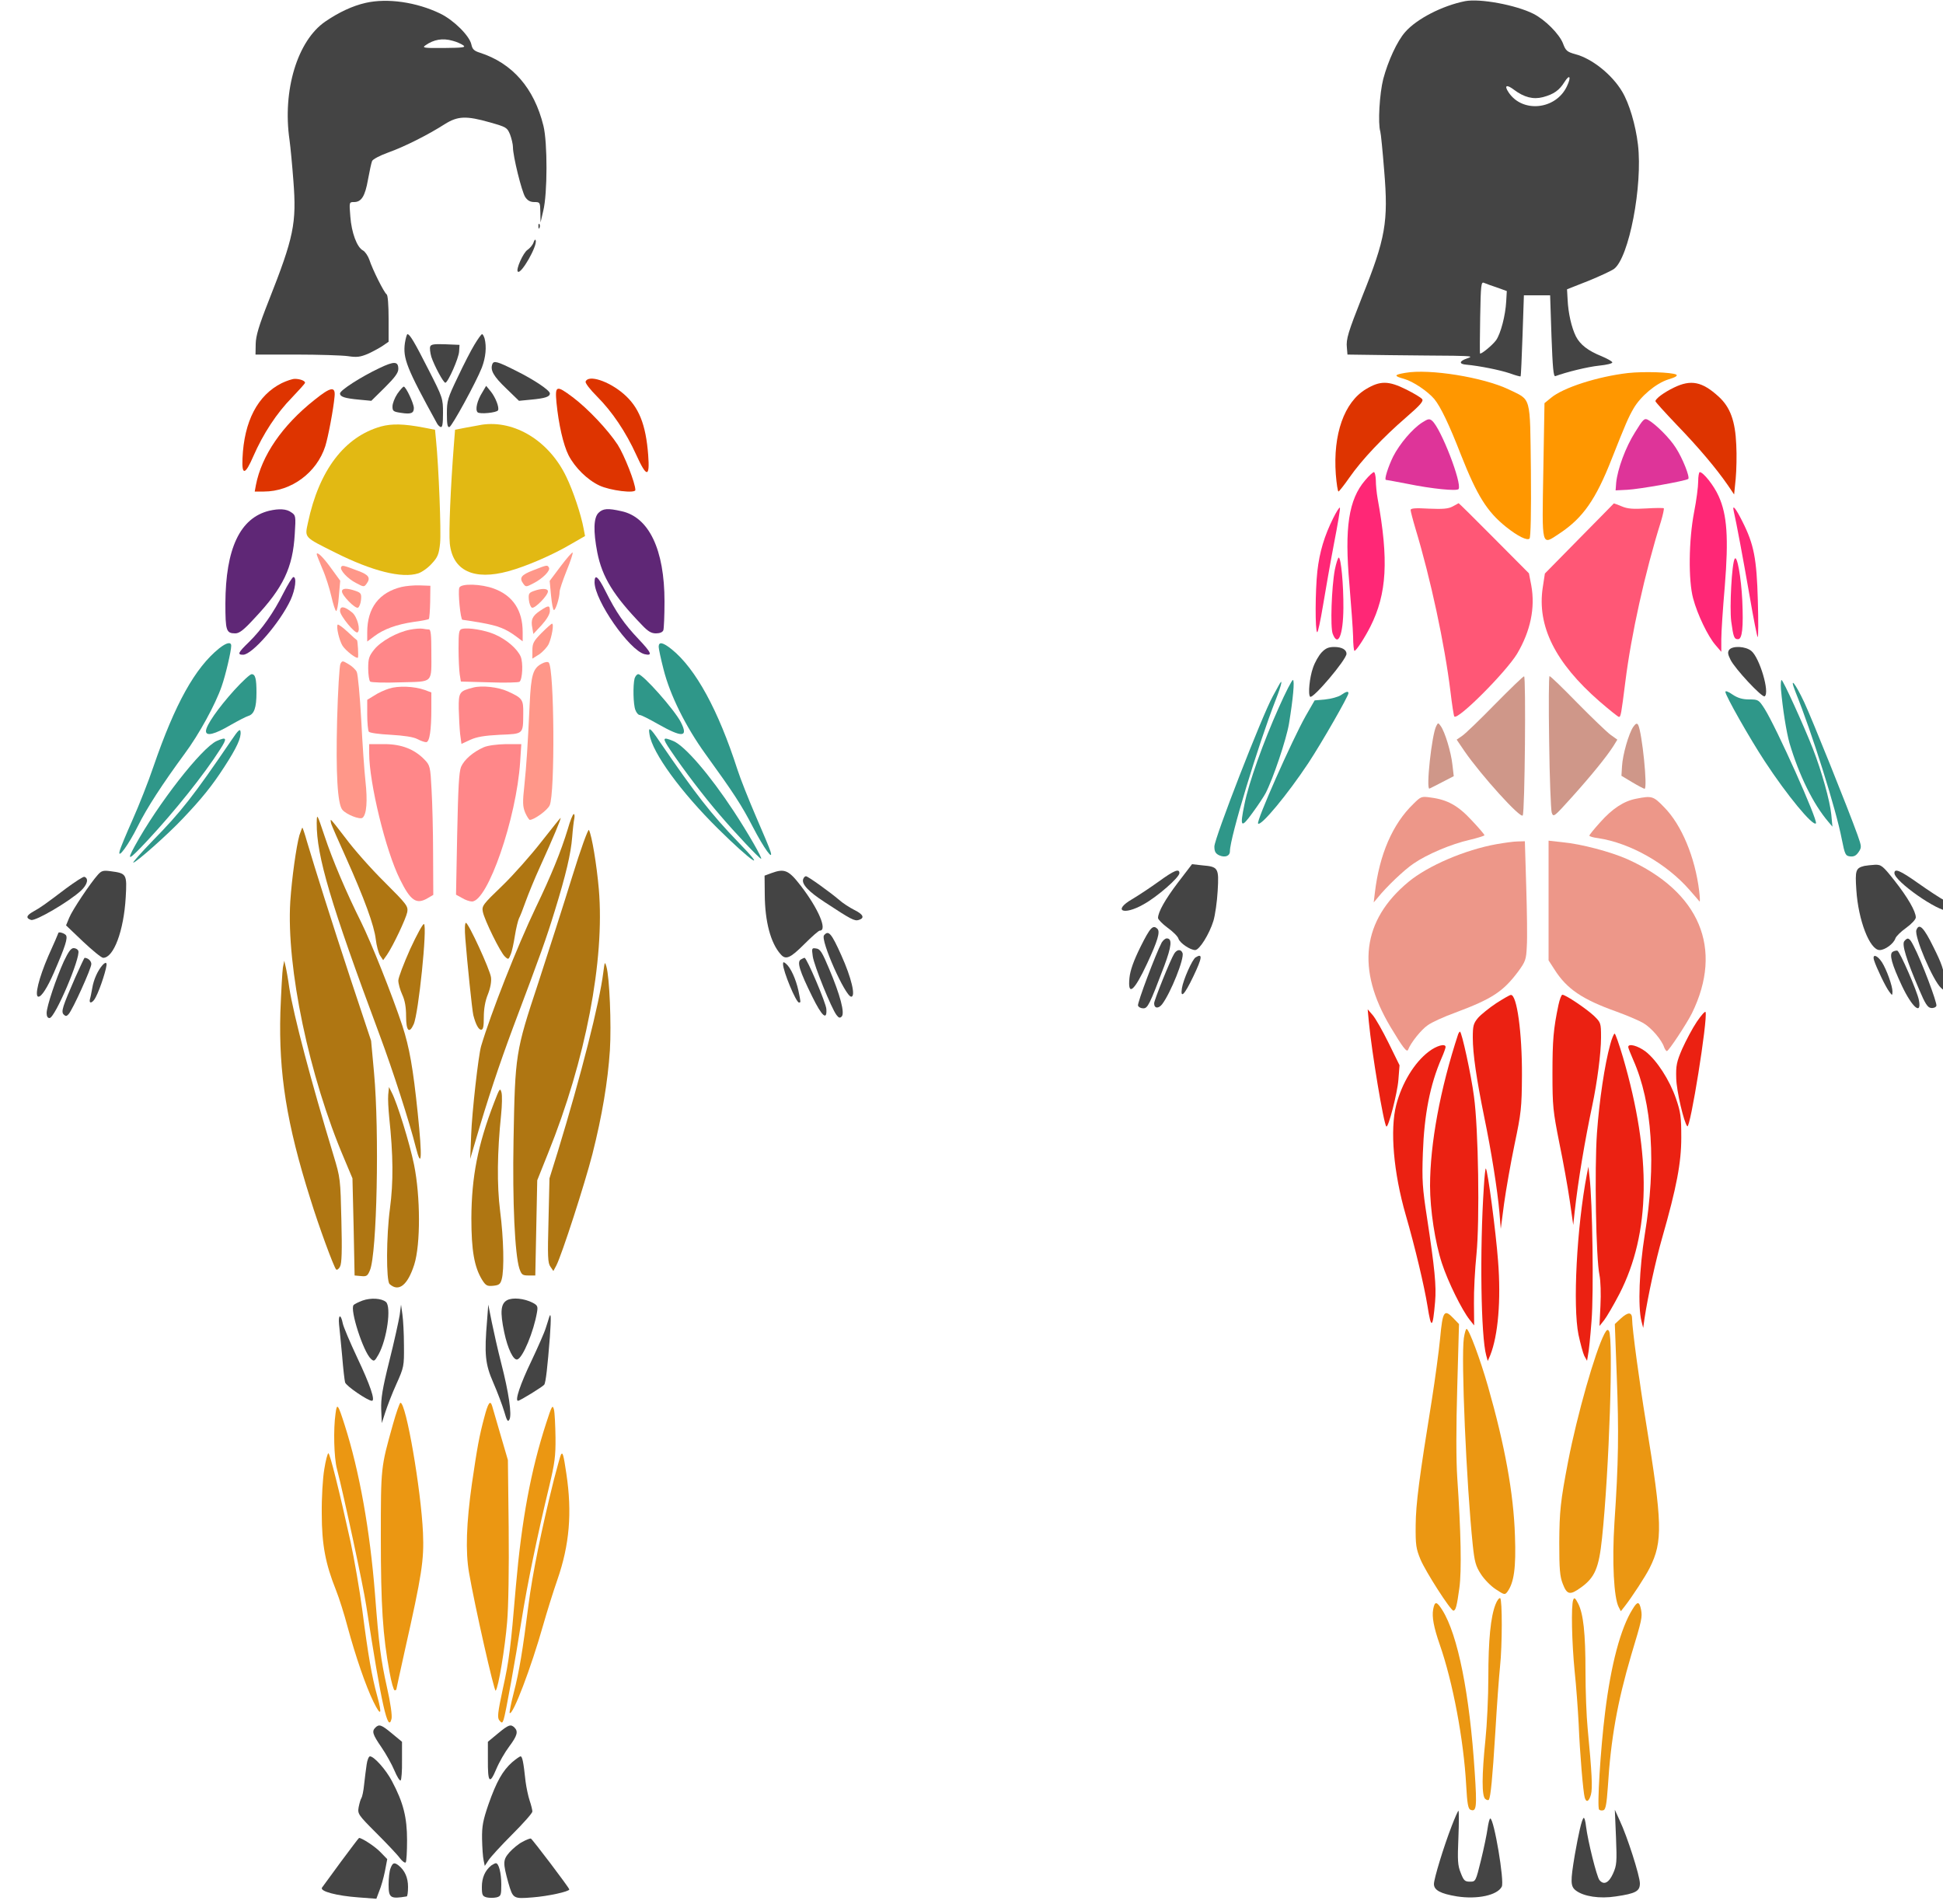
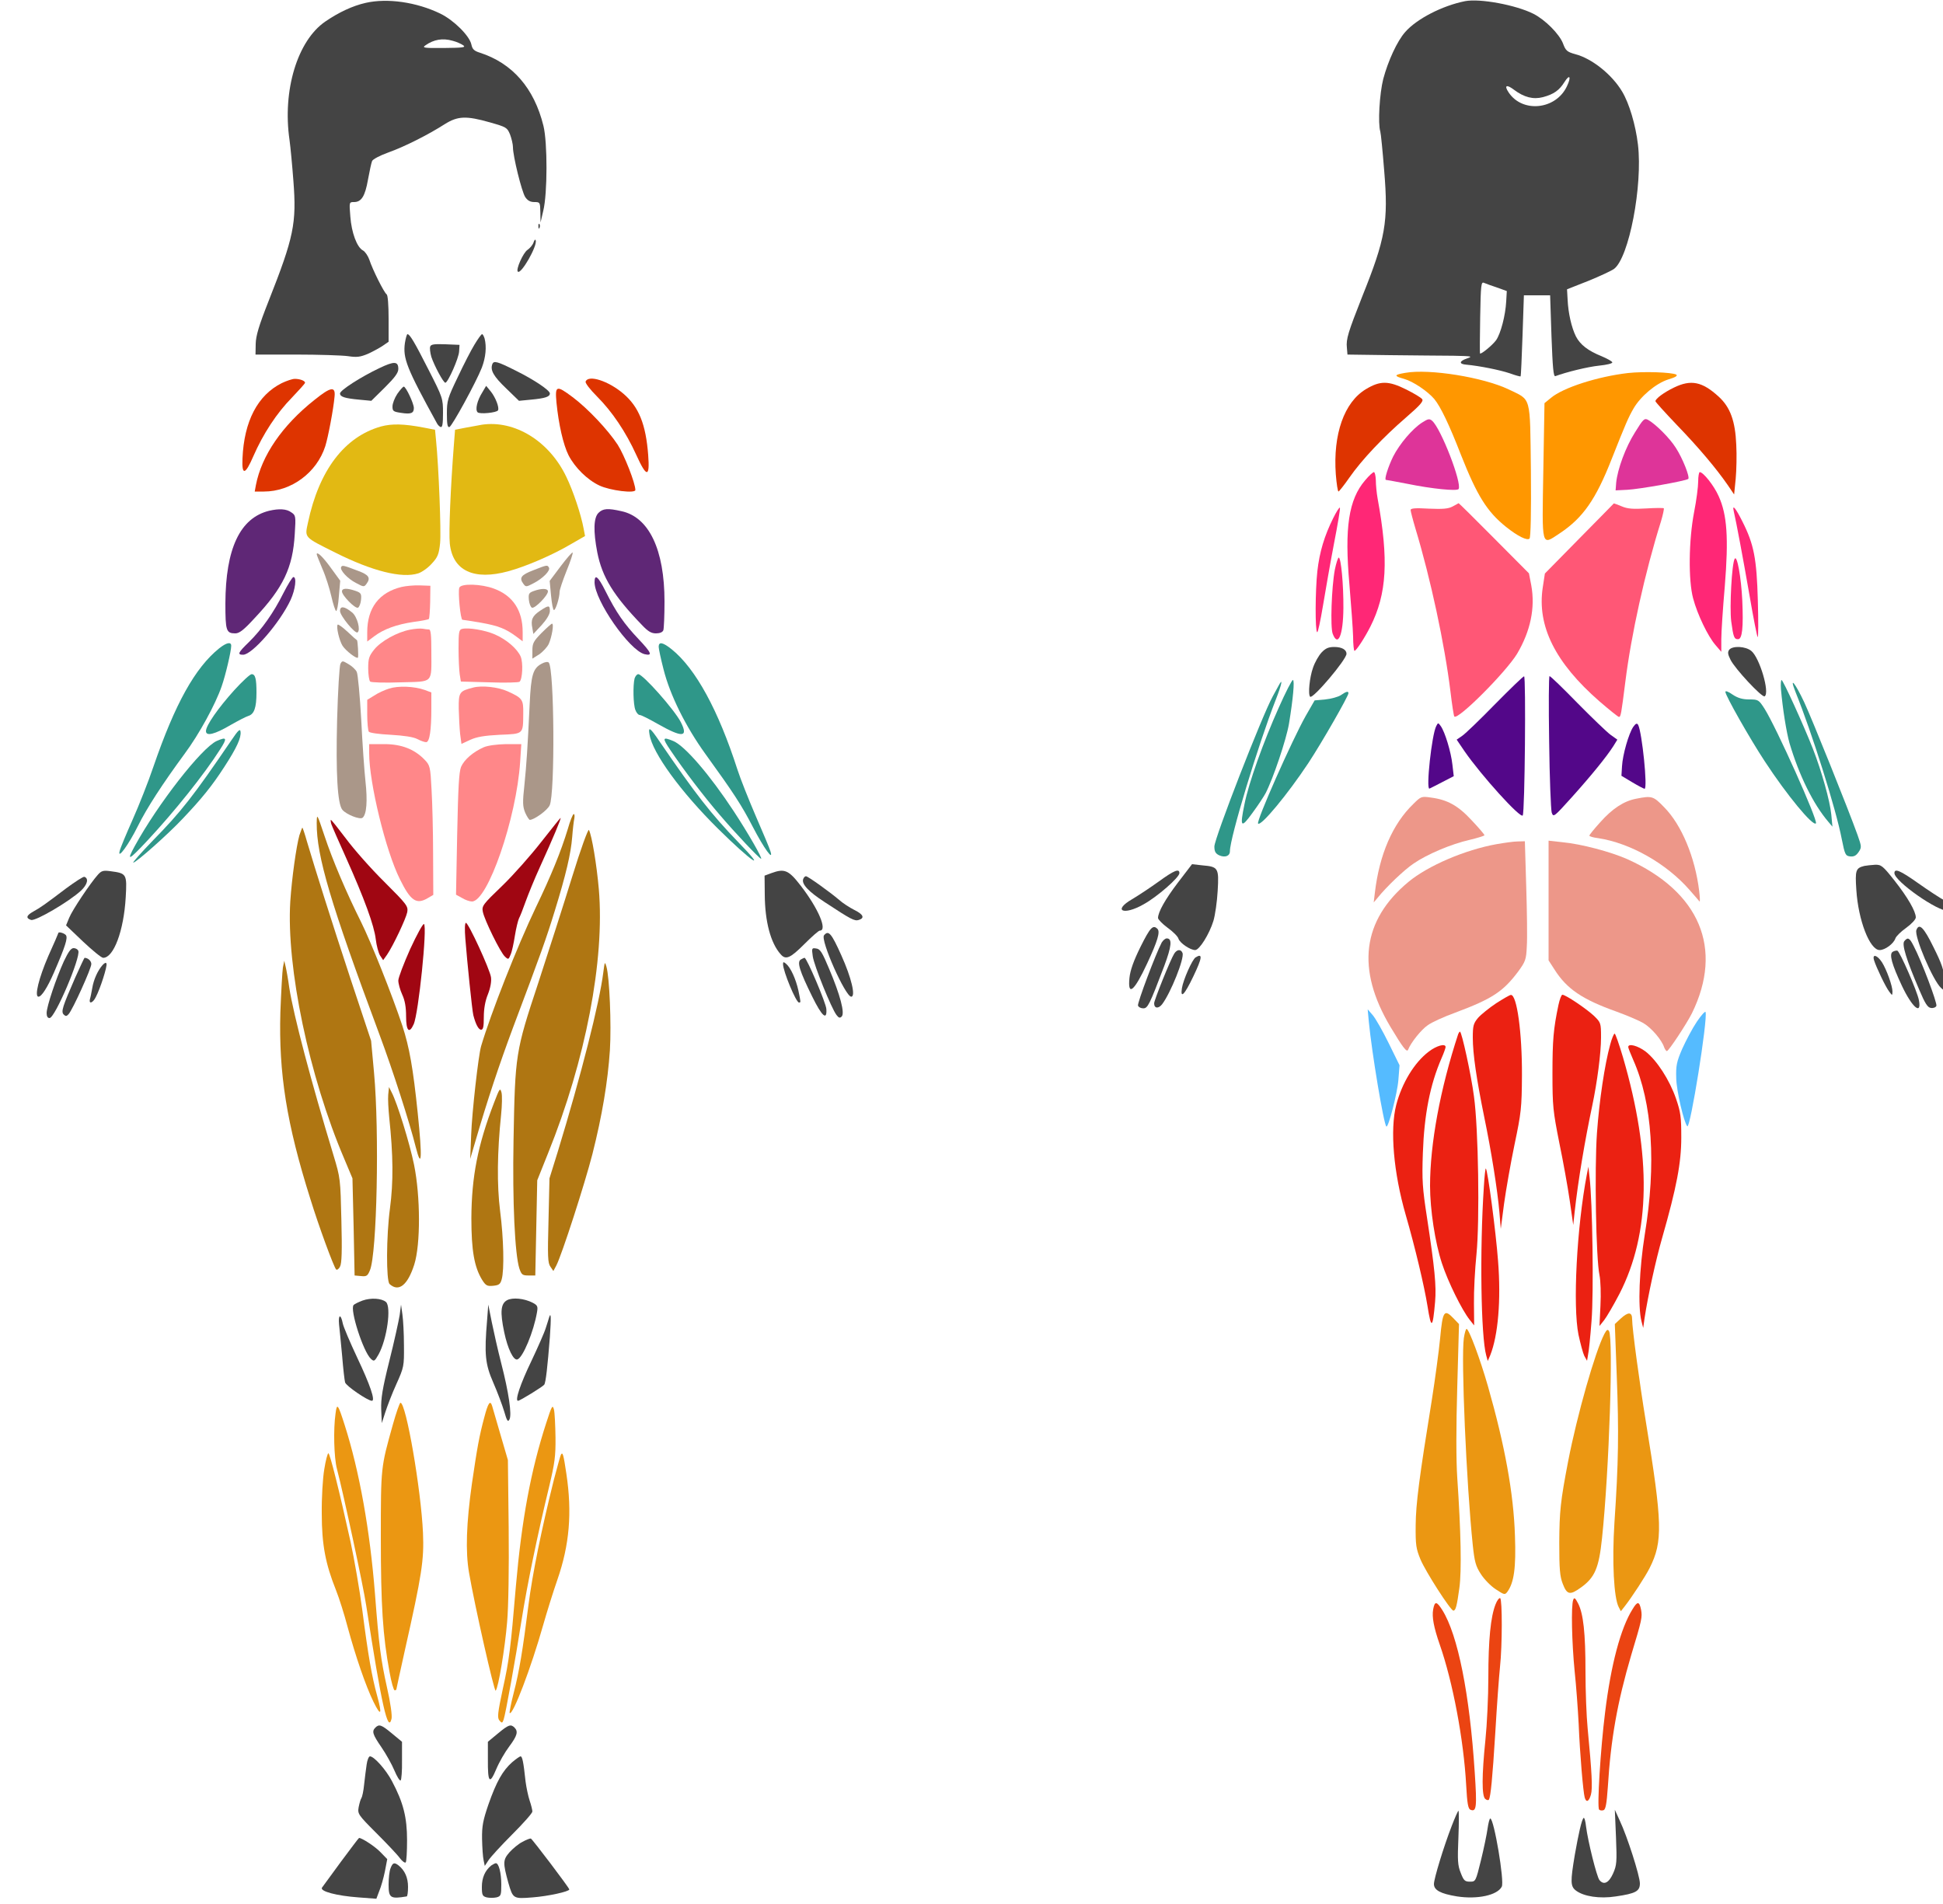
<svg xmlns="http://www.w3.org/2000/svg" version="1.0" width="100%" height="100%" viewBox="0 0 1000 980" preserveAspectRatio="xMidYMid meet">
  <g transform="translate(10,980) scale(0.1,-0.1)" fill="#000000" stroke="none">
    <g class="altro" fill="#444444">
      <path d="M1781 9785 c-66 -15 -137 -48 -207 -96 -143 -98 -221 -354 -184 -609     5 -36 14 -131 20 -211 17 -219 2 -290 -127 -617 -51 -129 -66 -180 -67 -222     l-1 -55 210 0 c116 0 235 -4 265 -8 46 -7 63 -5 104 12 26 12 61 31 77 42 l29     20 0 119 c0 70 -4 121 -10 125 -13 8 -73 128 -89 178 -7 20 -22 42 -33 48 -31     16 -59 92 -65 175 -6 74 -6 74 19 74 38 0 57 30 72 116 8 43 17 86 21 95 3 9     41 29 83 44 84 30 205 91 291 146 67 42 110 44 233 9 84 -24 88 -26 103 -62 8     -21 15 -51 15 -66 0 -46 45 -228 63 -256 12 -18 26 -26 47 -26 29 0 30 -1 31     -52 l1 -53 14 60 c22 89 22 352 1 437 -48 195 -160 323 -328 377 -29 9 -38 18     -43 42 -9 44 -90 125 -160 159 -122 59 -272 81 -385 55z m449 -195 c20 -5 44     -16 54 -23 15 -11 0 -13 -99 -14 -105 -1 -114 1 -95 14 43 30 88 38 140 23z" />
      <path d="M7440 9794 c-116 -23 -249 -91 -308 -159 -41 -46 -88 -148 -113 -242     -19 -75 -28 -229 -15 -270 3 -10 12 -101 20 -202 22 -263 7 -348 -113 -647     -72 -183 -84 -219 -79 -264 l3 -35 220 -3 c121 -1 267 -3 325 -3 95 -2 102 -3     70 -14 -41 -14 -42 -29 -3 -32 66 -6 171 -27 222 -44 30 -11 56 -18 57 -16 2     2 6 96 10 210 l7 207 68 0 67 0 7 -211 c6 -161 10 -209 20 -205 57 21 166 48     225 54 39 4 69 11 68 17 -2 6 -26 19 -54 31 -72 29 -111 60 -133 102 -23 46     -40 121 -43 190 l-3 53 109 43 c59 24 119 52 133 62 77 58 148 429 123 640     -12 101 -45 212 -81 272 -52 88 -156 171 -241 193 -43 12 -50 18 -64 56 -19     48 -91 121 -152 152 -89 45 -275 80 -352 65z m524 -439 c-57 -120 -229 -138     -300 -30 -24 36 -10 42 28 13 52 -39 99 -51 149 -38 56 15 84 35 111 78 27 43     36 27 12 -23z m-359 -1035 l50 -18 -3 -53 c-4 -73 -28 -165 -52 -200 -20 -27     -79 -75 -83 -68 -1 2 -1 86 1 187 3 168 5 183 20 176 9 -4 40 -15 67 -24z" />
      <path d="M2671 8634 c0 -11 3 -14 6 -6 3 7 2 16 -1 19 -3 4 -6 -2 -5 -13z" />
      <path d="M2646 8552 c-4 -12 -18 -29 -31 -38 -22 -14 -61 -101 -50 -112 16     -17 102 133 92 161 -2 7 -7 2 -11 -11z" />
      <path d="M1984 8035 c-11 -79 8 -129 165 -414 4 -8 13 -17 19 -19 9 -3 12 18     12 72 0 75 -1 79 -75 224 -72 142 -96 182 -108 182 -3 0 -9 -20 -13 -45z" />
      <path d="M2343 8028 c-18 -29 -57 -105 -87 -169 -52 -108 -56 -121 -56 -188 0     -54 3 -72 13 -69 14 5 137 230 167 306 20 53 25 107 14 150 -4 12 -9 22 -13     22 -4 0 -21 -24 -38 -52z" />
      <path d="M2114 8016 c-3 -8 0 -32 6 -53 15 -45 62 -133 72 -133 13 0 70 128     71 162 l2 33 -73 3 c-57 2 -74 0 -78 -12z" />
      <path d="M1852 7905 c-95 -45 -202 -114 -202 -130 0 -17 23 -25 98 -32 l63 -6     70 69 c51 51 69 75 69 95 0 40 -21 41 -98 4z" />
      <path d="M2434 7926 c-12 -31 6 -63 71 -125 l66 -64 62 6 c74 7 97 15 97 32 0     16 -82 71 -175 117 -95 48 -114 53 -121 34z" />
      <path d="M1945 7773 c-14 -21 -25 -50 -25 -65 0 -24 4 -27 44 -33 51 -8 66 -2     66 25 0 23 -41 110 -52 110 -4 0 -19 -17 -33 -37z" />
      <path d="M2382 7780 c-27 -43 -37 -89 -24 -102 11 -11 99 -2 105 10 8 14 -13     67 -37 97 l-24 29 -20 -34z" />
      <path d="M6702 6442 c-15 -16 -35 -51 -44 -78 -18 -49 -27 -139 -15 -150 13     -14 187 191 187 221 0 21 -24 35 -63 35 -30 0 -45 -7 -65 -28z" />
      <path d="M8800 6456 c-9 -12 -8 -23 6 -51 22 -46 163 -197 176 -189 28 17 -26     200 -69 234 -30 24 -95 27 -113 6z" />
      <path d="M5963 5258 c-67 -88 -103 -153 -103 -183 0 -7 22 -30 49 -50 28 -20     53 -45 56 -56 7 -23 61 -59 86 -59 22 0 73 82 94 150 9 30 19 100 22 155 7     118 3 124 -79 131 l-53 6 -72 -94z" />
      <path d="M9495 5343 c-44 -11 -48 -22 -41 -124 10 -156 69 -309 120 -309 28 0     72 33 81 60 3 10 28 35 55 54 29 21 50 44 50 54 0 31 -42 104 -110 190 -60 76     -68 82 -100 81 -19 -1 -44 -4 -55 -6z" />
      <path d="M404 5298 c-38 -42 -132 -182 -148 -222 l-16 -39 87 -83 c49 -46 95     -84 104 -84 54 0 106 139 116 311 7 121 5 124 -79 135 -37 5 -46 2 -64 -18z" />
      <path d="M3870 5306 l-35 -13 1 -99 c1 -137 30 -248 82 -306 26 -30 49 -20     121 52 39 39 74 70 80 70 41 0 -6 112 -97 230 -63 82 -84 91 -152 66z" />
      <path d="M5864 5263 c-43 -31 -105 -72 -137 -91 -102 -59 -46 -86 58 -27 71     39 185 139 185 161 0 25 -26 15 -106 -43z" />
      <path d="M9650 5306 c0 -42 226 -200 277 -194 42 5 37 23 -15 51 -27 14 -90     56 -141 92 -92 65 -121 77 -121 51z" />
      <path d="M241 5228 c-112 -85 -134 -100 -170 -120 -36 -20 -39 -34 -11 -43 23     -7 197 95 257 151 33 31 41 63 17 71 -5 2 -47 -25 -93 -59z" />
      <path d="M4034 5276 c-10 -26 27 -65 110 -119 137 -90 154 -99 176 -92 32 10     23 29 -24 52 -24 12 -59 35 -77 51 -48 41 -161 122 -171 122 -5 0 -11 -6 -14     -14z" />
      <path d="M5770 4927 c-36 -73 -53 -121 -57 -160 -10 -98 24 -70 91 74 54 116     68 163 53 178 -23 23 -37 8 -87 -92z" />
      <path d="M9763 5013 c-12 -32 85 -260 127 -298 l23 -20 -5 62 c-3 50 -15 84     -57 168 -50 102 -74 126 -88 88z" />
      <path d="M200 4997 c0 -2 -23 -55 -51 -117 -49 -113 -73 -210 -51 -210 16 0     46 47 80 125 59 136 72 178 61 192 -10 11 -39 19 -39 10z" />
      <path d="M4141 4986 c-20 -24 110 -316 140 -316 24 0 1 98 -51 213 -51 114     -66 131 -89 103z" />
      <path d="M5879 4949 c-31 -59 -127 -313 -122 -325 3 -8 15 -14 27 -14 23 0 32     18 108 218 38 102 42 142 13 142 -8 0 -19 -10 -26 -21z" />
      <path d="M9701 4956 c-14 -16 10 -95 77 -251 30 -71 43 -91 60 -93 12 -2 25 3     28 11 5 14 -76 230 -117 308 -21 42 -30 47 -48 25z" />
      <path d="M229 4853 c-41 -90 -89 -234 -89 -267 0 -17 5 -26 15 -26 28 0 161     313 148 346 -3 8 -14 14 -24 14 -14 0 -27 -19 -50 -67z" />
      <path d="M4083 4878 c6 -46 96 -268 122 -302 12 -16 18 -17 27 -8 17 17 -8     112 -65 246 -35 84 -46 102 -66 104 -23 4 -24 2 -18 -40z" />
      <path d="M5943 4891 c-19 -30 -103 -239 -103 -255 0 -27 22 -29 41 -5 44 58     116 237 105 264 -8 21 -29 19 -43 -4z" />
      <path d="M9641 4901 c-19 -12 -5 -63 48 -176 52 -110 102 -153 87 -73 -8 44     -98 251 -111 255 -5 1 -16 -1 -24 -6z" />
      <path d="M6053 4872 c-17 -11 -63 -114 -70 -158 -9 -57 13 -35 58 59 47 98 50     123 12 99z" />
      <path d="M9545 4858 c11 -36 61 -141 79 -163 15 -20 15 -20 16 1 0 29 -30 113     -54 151 -25 38 -51 45 -41 11z" />
      <path d="M287 4768 c-65 -149 -74 -175 -59 -190 10 -10 15 -9 25 2 21 23 117     235 117 258 0 16 -17 32 -35 32 -1 0 -23 -46 -48 -102z" />
      <path d="M4021 4861 c-20 -13 -6 -58 59 -190 50 -102 77 -126 73 -65 -1 30     -101 264 -112 264 -3 0 -12 -4 -20 -9z" />
      <path d="M428 4833 c-25 -28 -46 -75 -53 -118 -4 -22 -9 -48 -12 -57 -7 -28     15 -21 30 10 23 43 60 159 55 172 -2 7 -9 5 -20 -7z" />
      <path d="M3930 4838 c0 -37 67 -198 82 -198 10 0 10 -1 -3 62 -13 59 -40 118     -63 137 -13 11 -16 11 -16 -1z" />
      <path d="M1766 3106 c-21 -8 -42 -18 -46 -23 -21 -22 50 -242 89 -277 16 -15     19 -13 39 22 44 79 67 247 38 271 -23 19 -78 22 -120 7z" />
      <path d="M2510 3108 c-33 -18 -37 -60 -15 -165 18 -86 48 -147 68 -140 28 9     84 143 101 244 5 29 2 35 -23 48 -43 22 -102 28 -131 13z" />
      <path d="M1832 908 c-19 -19 -15 -34 31 -101 24 -35 54 -89 67 -120 13 -31 27     -54 32 -51 4 3 8 49 7 102 l0 97 -52 43 c-54 45 -66 49 -85 30z" />
      <path d="M2463 878 l-52 -43 0 -90 c-1 -121 9 -132 43 -51 15 36 45 88 67 117     41 55 47 77 27 97 -19 19 -31 15 -85 -30z" />
      <path d="M1787 718 c-4 -24 -9 -70 -13 -103 -3 -33 -10 -64 -14 -70 -4 -5 -10     -26 -14 -46 -6 -35 -4 -39 92 -135 54 -54 109 -112 120 -128 12 -16 26 -26 30     -22 4 4 7 56 7 114 0 118 -19 194 -78 305 -31 59 -92 127 -113 127 -6 0 -14     -19 -17 -42z" />
      <path d="M2535 729 c-48 -43 -80 -99 -121 -216 -28 -82 -34 -111 -33 -178 1     -44 4 -93 8 -110 l6 -29 19 29 c11 17 66 77 123 134 57 57 103 109 103 117 0     7 -6 33 -14 56 -8 24 -17 68 -21 98 -11 103 -17 130 -26 130 -4 0 -24 -14 -44     -31z" />
      <path d="M7372 403 c-42 -108 -92 -273 -92 -300 0 -32 34 -50 119 -64 105 -16     207 6 230 50 15 26 -40 351 -59 351 -4 0 -10 -24 -14 -52 -4 -29 -19 -102 -34     -163 -27 -109 -27 -110 -57 -110 -26 0 -32 6 -47 45 -16 39 -17 65 -12 183 3     75 3 137 0 137 -2 0 -18 -35 -34 -77z" />
      <path d="M8217 344 c5 -128 4 -144 -15 -187 -22 -49 -48 -61 -70 -34 -14 16     -60 202 -69 275 -3 29 -9 49 -13 45 -10 -11 -25 -77 -45 -190 -23 -138 -23     -162 6 -184 40 -30 121 -43 205 -30 103 15 124 27 124 67 0 38 -65 242 -104     324 l-25 55 6 -141z" />
      <path d="M1655 218 c-49 -67 -93 -127 -98 -134 -11 -19 77 -42 188 -50 l92 -7     15 40 c9 21 22 67 29 101 l12 63 -34 35 c-27 29 -96 74 -111 74 -2 0 -43 -55     -93 -122z" />
      <path d="M2589 320 c-20 -10 -50 -35 -67 -54 -34 -39 -34 -54 -6 -156 24 -83     25 -84 125 -76 79 6 189 30 189 41 0 8 -191 260 -198 262 -4 1 -23 -6 -43 -17z" />
      <path d="M1910 184 c-6 -14 -10 -52 -10 -84 0 -69 9 -75 93 -61 4 0 7 22 7 49     0 47 -16 84 -48 110 -23 18 -31 15 -42 -14z" />
      <path d="M2428 198 c-32 -26 -48 -63 -48 -110 0 -42 3 -48 25 -54 14 -3 36 -3     50 0 23 6 25 11 25 66 0 60 -13 110 -28 110 -4 0 -15 -6 -24 -12z" />
      <path d="M1957 3031 c-5 -30 -28 -136 -53 -235 -36 -144 -44 -195 -42 -251 l3     -70 18 56 c10 31 35 97 57 145 39 87 40 92 39 199 0 61 -4 133 -8 160 l-7 50     -7 -54z" />
      <path d="M2407 3006 c-15 -177 -10 -227 32 -323 21 -48 46 -115 56 -148 14     -49 19 -56 27 -41 13 24 -3 137 -43 292 -17 66 -38 160 -48 209 l-18 90 -6     -79z" />
      <path d="M1645 2983 c3 -26 10 -100 16 -163 5 -63 12 -124 15 -135 4 -18 117     -95 138 -95 19 0 -10 84 -75 221 -38 81 -72 161 -75 178 -10 50 -24 46 -19 -6z" />
      <path d="M2726 3019 c-2 -8 -10 -32 -17 -54 -6 -21 -40 -98 -74 -170 -57 -118     -86 -205 -69 -205 10 0 128 73 135 83 8 11 17 93 29 245 7 102 6 132 -4 101z" />
    </g>
    <g id="trapezio" class="muscle" fill="#FF9700">
      <path d="M7133 7881 c-59 -10 -61 -16 -7 -31 47 -13 122 -64 156 -104 32 -39     76 -130 137 -287 83 -210 134 -292 231 -370 61 -49 110 -73 122 -61 6 6 9 135     7 350 -5 393 4 360 -115 418 -130 62 -407 107 -531 85z" />
      <path d="M8279 7880 c-156 -18 -334 -75 -397 -128 l-33 -27 -6 -347 c-7 -402     -11 -386 83 -324 121 80 187 175 269 384 72 182 86 214 112 259 37 64 116 130     179 150 37 11 50 19 41 25 -23 12 -167 17 -248 8z" />
    </g>
    <g id="deltoidi" class="muscle" fill="#DE3400">
      <g id="deltoidi-anteriori" class="muscle">
        <path d="M1350 7828 c-124 -62 -194 -196 -202 -388 -4 -89 14 -85 56 12 50         115 121 223 198 301 37 39 68 73 68 77 0 10 -26 20 -53 20 -12 0 -42 -10 -67         -22z" />
        <path d="M2914 7836 c-3 -7 22 -40 59 -77 77 -77 148 -182 202 -301 53 -117         70 -117 61 0 -12 158 -48 248 -128 316 -76 65 -180 99 -194 62z" />
        <path d="M1519 7742 c-167 -132 -273 -288 -302 -439 l-6 -33 47 0 c141 0 272         97 316 233 15 48 42 190 48 257 5 53 -20 49 -103 -18z" />
        <path d="M2764 7728 c11 -112 35 -217 62 -271 33 -64 97 -127 159 -156 55 -26         185 -42 185 -23 0 35 -56 178 -91 233 -50 76 -152 185 -232 245 -84 63 -91 60         -83 -28z" />
      </g>
      <path d="M6930 7797 c-112 -67 -170 -232 -155 -439 4 -49 10 -88 14 -88 3 1         29 33 56 72 64 92 173 207 291 309 74 64 92 85 83 95 -6 8 -43 30 -81 49 -92         46 -135 46 -208 2z" />
      <path d="M8515 7805 c-50 -24 -95 -57 -95 -70 0 -4 49 -58 109 -121 114 -118         203 -224 262 -309 l34 -50 8 80 c4 44 6 123 3 175 -5 123 -31 194 -90 248 -85         78 -143 90 -231 47z" />
      <g id="deltoidi-posteriori" class="muscle" fill="#DE3499">
        <path d="M7219 7625 c-50 -32 -116 -110 -149 -175 -26 -53 -47 -120 -37 -120         3 0 52 -9 109 -20 127 -26 257 -39 265 -27 18 30 -90 310 -136 351 -14 12 -21         11 -52 -9z" />
        <path d="M8315 7575 c-49 -77 -90 -190 -97 -259 l-3 -40 60 3 c62 3 303 46         314 56 9 10 -29 106 -64 160 -32 51 -105 123 -143 144 -19 10 -25 4 -67 -64z" />
      </g>
    </g>
    <g id="chest" class="muscle" fill="#E2B913">
      <path d="M1861 7605 c-188 -53 -319 -225 -376 -495 -17 -79 -22 -73 140 -154     191 -96 344 -134 428 -107 20 7 51 29 70 51 30 32 36 48 42 104 6 58 -7 394     -21 532 l-5 52 -57 11 c-104 20 -165 21 -221 6z" />
      <path d="M2380 7614 c-14 -3 -50 -9 -82 -15 l-56 -11 -6 -77 c-17 -218 -27     -453 -21 -509 15 -140 124 -191 302 -142 92 25 228 84 321 139 l73 42 -7 37     c-13 72 -54 195 -89 267 -88 185 -266 294 -435 269z" />
    </g>
    <g id="dorsali" class="muscle" fill="#FF5776">
      <path d="M7376 7193 c-23 -12 -50 -14 -123 -11 -68 4 -93 2 -93 -7 0 -6 11     -49 25 -96 78 -258 150 -594 180 -838 8 -68 17 -126 20 -129 19 -19 265 228     323 323 69 117 94 236 73 352 l-12 62 -179 180 c-99 100 -181 181 -183 181 -1     -1 -15 -8 -31 -17z" />
      <path d="M8028 7028 l-177 -180 -11 -72 c-30 -198 64 -387 292 -586 51 -44 96     -80 100 -80 10 0 12 15 33 180 30 242 101 564 184 828 10 34 16 63 14 66 -3 2     -44 2 -91 -1 -67 -4 -96 -2 -126 11 -21 9 -39 15 -40 15 0 -1 -81 -82 -178     -181z" />
    </g>
    <g id="tricipiti" class="muscle" fill="#FF2776">
      <path d="M6926 7328 c-85 -99 -107 -244 -81 -536 9 -108 18 -230 19 -269 0     -40 4 -73 7 -73 9 0 52 66 82 125 85 169 95 343 37 660 -5 28 -9 69 -9 93 -1     23 -5 42 -10 42 -5 0 -26 -19 -45 -42z" />
      <path d="M8640 7322 c0 -27 -9 -97 -21 -158 -28 -145 -30 -352 -5 -444 22 -83     76 -195 115 -240 l30 -35 0 65 c0 36 8 159 18 273 20 248 12 368 -32 464 -24     54 -79 123 -97 123 -4 0 -8 -22 -8 -48z" />
      <path d="M6762 7134 c-46 -92 -71 -176 -82 -274 -11 -101 -12 -307 -1 -314 4     -3 17 59 30 137 13 78 38 222 57 321 19 98 33 180 30 183 -3 3 -18 -21 -34     -53z" />
      <path d="M8823 7169 c12 -51 47 -237 82 -438 19 -112 38 -207 41 -210 4 -3 4     82 1 189 -6 215 -20 288 -79 405 -35 70 -54 93 -45 54z" />
      <path d="M6770 6868 c-17 -91 -24 -297 -11 -330 27 -71 54 -8 55 132 1 119     -12 260 -24 260 -4 0 -13 -28 -20 -62z" />
      <path d="M8828 6924 c-15 -23 -27 -251 -18 -322 11 -81 15 -92 35 -92 22 0 28     60 22 199 -6 122 -27 236 -39 215z" />
    </g>
    <g id="bicipiti" class="muscle" fill="#5F2776">
      <path d="M1285 7171 c-150 -37 -224 -195 -225 -477 0 -140 4 -154 51 -154 21     0 44 18 99 78 148 157 197 260 207 433 6 93 5 97 -18 112 -24 18 -63 20 -114     8z" />
      <path d="M2980 7160 c-25 -25 -27 -94 -6 -203 25 -127 83 -222 230 -374 31     -33 48 -43 72 -43 20 0 34 6 38 16 3 9 6 75 6 148 0 267 -80 435 -222 465 -70     16 -95 14 -118 -9z" />
      <path d="M1359 6748 c-51 -102 -111 -187 -178 -253 -56 -54 -61 -65 -30 -65     47 0 190 165 245 283 24 53 32 117 14 117 -5 0 -28 -37 -51 -82z" />
      <path d="M2960 6803 c1 -95 179 -350 257 -370 43 -10 37 6 -31 78 -74 78 -115     137 -170 247 -38 76 -56 90 -56 45z" />
    </g>
    <g id="addominali" class="muscle" fill="#FF9789">
-       <g id="addominali-laterali" class="muscle" fill="#FF9789">
+       <g id="addominali-laterali" class="muscle" fill="#AA9789">
        <path d="M2786 6886 l-57 -76 7 -75 c4 -41 10 -75 15 -75 9 0 29 64 29 94 0         10 16 58 36 108 20 49 34 91 31 94 -2 3 -30 -29 -61 -70z" />
        <path d="M1530 6947 c0 -3 13 -36 29 -74 17 -38 37 -102 46 -141 9 -40 20 -74         25 -77 4 -2 11 32 14 76 l7 80 -48 66 c-41 57 -73 87 -73 70z" />
        <path d="M1656 6882 c-9 -15 33 -61 77 -83 39 -21 41 -21 54 -3 21 29 12 45         -42 65 -76 29 -83 31 -89 21z" />
        <path d="M2645 6865 c-63 -24 -74 -39 -52 -69 13 -18 15 -18 53 2 47 24 89 66         79 81 -8 14 -9 14 -80 -14z" />
        <path d="M1660 6756 c0 -21 67 -89 82 -84 7 3 14 21 16 40 3 32 0 37 -29 47         -44 15 -69 14 -69 -3z" />
        <path d="M2647 6758 c-25 -9 -28 -14 -25 -46 2 -19 9 -37 16 -40 15 -5 82 63         82 84 0 16 -32 17 -73 2z" />
        <path d="M1650 6655 c0 -24 77 -118 90 -110 17 11 -1 80 -27 102 -40 33 -63         36 -63 8z" />
        <path d="M2679 6656 c-40 -27 -48 -46 -39 -90 l5 -29 43 46 c26 29 42 56 42         72 0 31 -6 31 -51 1z" />
        <path d="M1638 6585 c-9 -9 8 -82 25 -109 18 -27 72 -68 79 -61 4 5 -1 90 -5         90 -1 0 -23 19 -48 43 -25 23 -48 40 -51 37z" />
        <path d="M2687 6542 c-41 -42 -47 -53 -47 -90 l0 -42 35 22 c19 13 41 37 49         53 16 36 28 105 17 105 -3 0 -28 -22 -54 -48z" />
        <path d="M1652 6383 c-5 -10 -13 -139 -17 -288 -7 -277 2 -433 27 -463 21 -25         91 -52 104 -41 21 17 26 87 15 187 -6 54 -16 197 -22 320 -7 122 -17 232 -23         244 -6 12 -25 30 -43 40 -30 18 -32 18 -41 1z" />
        <path d="M2688 6384 c-45 -24 -55 -57 -62 -209 -11 -230 -16 -305 -27 -415         -10 -90 -9 -111 4 -143 9 -20 20 -37 24 -37 23 1 90 49 102 75 28 59 24 706         -5 735 -5 5 -20 3 -36 -6z" />
      </g>
      <g id="addominali-centrali" class="muscle" fill="#FF8789">
        <path d="M1967 6779 c-116 -28 -177 -108 -177 -233 l0 -48 36 27 c49 37 115         61 203 74 40 5 75 12 78 15 3 3 6 43 7 88 l1 83 -55 2 c-30 1 -72 -3 -93 -8z" />
        <path d="M2264 6775 c-8 -21 6 -165 16 -165 4 0 47 -7 95 -15 90 -16 128 -31         183 -72 l32 -24 0 48 c0 111 -50 187 -147 223 -66 25 -171 28 -179 5z" />
        <path d="M2010 6559 c-67 -13 -149 -59 -184 -102 -27 -34 -31 -47 -31 -97 0         -33 5 -63 10 -68 6 -5 75 -7 157 -4 172 5 158 -9 158 160 0 83 -3 112 -12 112         -7 0 -22 2 -33 4 -11 2 -40 0 -65 -5z" />
        <path d="M2278 6563 c-16 -4 -18 -17 -18 -101 0 -53 3 -113 6 -133 l6 -37 147         -4 c80 -3 150 -1 155 3 15 13 19 97 6 129 -17 40 -72 88 -134 115 -51 22 -135         36 -168 28z" />
        <path d="M1903 6256 c-23 -7 -58 -23 -77 -36 l-36 -22 0 -76 c0 -42 4 -82 8         -88 4 -6 52 -13 113 -16 68 -4 116 -11 137 -22 17 -9 37 -16 45 -16 18 0 27         61 27 174 l0 82 -35 13 c-54 19 -135 22 -182 7z" />
        <path d="M2335 6261 c-71 -18 -75 -24 -74 -109 1 -42 4 -100 7 -129 l7 -52 45         21 c33 15 72 22 152 26 124 5 120 2 121 110 1 72 -4 79 -81 114 -49 22 -132         31 -177 19z" />
        <path d="M1800 5923 c0 -152 85 -502 158 -648 55 -112 85 -132 143 -98 l29 17         -1 211 c0 115 -4 265 -8 332 -6 117 -8 124 -36 153 -52 54 -119 80 -207 80         l-78 0 0 -47z" />
        <path d="M2390 5954 c-55 -24 -101 -64 -117 -101 -11 -27 -15 -108 -20 -346         l-6 -312 31 -17 c16 -10 39 -18 51 -18 81 0 229 428 248 718 l6 92 -79 0 c-47         -1 -93 -7 -114 -16z" />
      </g>
    </g>
    <g id="avambracci" class="muscle" fill="#2F9789">
      <path d="M1028 6463 c-124 -100 -227 -285 -338 -608 -26 -77 -75 -201 -108     -275 -33 -74 -63 -146 -66 -160 -13 -48 46 32 93 127 46 93 125 215 241 373     75 101 159 255 191 348 20 57 49 181 49 208 0 22 -24 17 -62 -13z" />
      <path d="M3290 6471 c0 -10 11 -62 25 -116 33 -132 114 -295 215 -435 146     -202 186 -263 245 -377 57 -110 108 -180 90 -124 -4 14 -38 95 -75 180 -37 86     -80 194 -95 241 -98 304 -214 518 -338 618 -45 36 -67 41 -67 13z" />
      <path d="M1106 6248 c-83 -92 -146 -182 -146 -211 0 -28 45 -17 128 32 37 21     77 42 90 46 30 9 42 42 42 120 0 72 -6 95 -25 95 -8 0 -48 -37 -89 -82z" />
      <path d="M3166 6308 c-9 -36 -7 -134 4 -162 5 -14 15 -26 22 -26 8 0 49 -21     93 -46 127 -72 159 -70 119 9 -32 63 -195 247 -219 247 -7 0 -15 -10 -19 -22z" />
      <path d="M6481 6157 c-78 -174 -155 -388 -176 -496 -25 -120 -18 -127 41 -45     29 39 59 85 68 102 39 76 106 275 120 357 21 128 30 225 20 225 -5 0 -38 -64     -73 -143z" />
      <path d="M9066 6253 c9 -103 28 -221 44 -278 49 -165 122 -314 200 -405 l21     -25 -6 63 c-7 70 -49 221 -95 339 -48 122 -153 353 -161 353 -3 0 -5 -21 -3     -47z" />
      <path d="M6479 6268 c-7 -12 -20 -36 -29 -53 -55 -100 -300 -730 -300 -772 0     -26 6 -36 24 -45 31 -14 56 -4 56 21 0 69 145 547 235 777 33 84 40 122 14 72z" />
      <path d="M9141 6238 c84 -208 208 -601 238 -757 16 -80 19 -86 43 -89 20 -2     31 4 44 23 16 24 15 28 -6 88 -49 136 -233 594 -274 682 -47 100 -79 139 -45     53z" />
      <path d="M8780 6239 c0 -19 126 -241 203 -358 114 -174 247 -335 263 -319 12     13 -204 495 -265 591 -29 45 -32 47 -78 47 -35 0 -59 7 -86 25 -21 15 -37 21     -37 14z" />
      <path d="M6801 6222 c-14 -9 -50 -19 -80 -22 l-55 -5 -46 -80 c-69 -122 -256     -543 -245 -554 15 -15 153 152 259 312 71 108 206 344 206 359 0 12 -12 9 -39     -10z" />
      <path d="M1091 5990 c-196 -288 -258 -367 -405 -517 -60 -62 -105 -113 -100     -113 14 0 178 145 254 226 98 103 152 170 214 266 65 100 88 151 84 182 -2 17     -12 8 -47 -44z" />
      <path d="M3243 6019 c15 -95 162 -296 352 -484 176 -174 260 -229 104 -69     -139 144 -218 245 -404 517 -49 73 -60 80 -52 36z" />
      <path d="M1015 5986 c-78 -36 -302 -323 -421 -540 -45 -82 -33 -77 66 29 138     148 291 339 373 468 38 59 34 66 -18 43z" />
      <path d="M3351 5938 c70 -104 172 -238 254 -333 81 -95 204 -225 212 -225 9 0     -68 134 -141 245 -123 187 -251 336 -311 361 -56 23 -58 17 -14 -48z" />
    </g>
-     <g id="lombari" class="muscle" fill="#CF9789">
+     <g id="lombari" class="muscle" fill="#530789">
      <path d="M7292 6063 c-23 -42 -54 -329 -35 -322 5 2 36 18 67 34 l58 30 -7 60     c-7 64 -38 167 -60 198 -13 18 -14 18 -23 0z" />
      <path d="M8306 6059 c-23 -33 -55 -144 -58 -203 l-3 -49 55 -33 c30 -18 59     -33 64 -34 17 0 -13 291 -33 329 -6 10 -12 8 -25 -10z" />
      <path d="M7595 6176 c-77 -79 -153 -152 -169 -163 l-29 -20 40 -59 c87 -126     289 -349 300 -331 11 17 17 717 7 716 -5 0 -72 -65 -149 -143z" />
      <path d="M7873 5983 c2 -186 9 -350 13 -365 9 -26 11 -24 104 79 104 116 179     209 213 262 l21 34 -35 25 c-19 14 -95 87 -170 163 -75 77 -139 139 -144 139     -4 0 -5 -152 -2 -337z" />
    </g>
    <g id="glutei" class="muscle" fill="#ED9789">
      <path d="M7174 5662 c-107 -103 -175 -261 -198 -457 l-6 -50 21 25 c44 55 136     143 184 175 69 48 195 101 288 122 42 10 77 21 77 24 0 4 -29 38 -65 76 -70     76 -125 107 -211 118 -48 7 -51 6 -90 -33z" />
      <path d="M8321 5689 c-63 -12 -122 -50 -185 -121 -31 -34 -56 -65 -56 -69 0     -4 20 -10 45 -13 165 -25 351 -130 470 -266 26 -30 50 -57 52 -60 3 -3 2 22     -2 55 -21 172 -90 339 -180 430 -56 58 -63 60 -144 44z" />
      <path d="M7602 5455 c-162 -29 -353 -111 -453 -194 -239 -198 -270 -449 -93     -746 64 -107 85 -134 91 -118 13 35 68 104 101 126 20 15 84 44 142 65 190 71     246 108 324 212 37 51 41 61 44 129 3 41 1 179 -3 308 l-7 233 -37 -1 c-20 0     -69 -7 -109 -14z" />
      <path d="M7870 5165 l0 -308 31 -48 c63 -99 142 -153 319 -216 52 -19 114 -45     138 -59 42 -25 95 -87 107 -125 4 -10 10 -19 14 -19 9 0 102 141 129 195 163     333 40 625 -333 793 -86 38 -237 78 -333 87 l-72 8 0 -308z" />
    </g>
+     <g id="adduttori" class="muscle" fill="#A00612">
+       <path d="M2686 5467 c-53 -68 -143 -170 -201 -226 -100 -96 -106 -104 -100         -134 8 -42 91 -211 114 -231 17 -16 19 -15 29 11 7 15 16 59 22 97 6 38 16 78         21 89 6 11 21 49 34 86 13 36 46 118 75 181 65 143 110 250 105 250 -2 0 -46         -56 -99 -123z" />
+       <path d="M1605 5559 c4 -12 38 -90 76 -174 94 -210 145 -349 153 -420 4 -33         14 -70 22 -83 l16 -24 20 28 c32 47 97 185 104 219 5 31 -1 39 -118 156 -69         68 -157 168 -197 222 -40 53 -75 97 -78 97 -2 0 -1 -10 2 -21z" />
+       <path d="M2011 4915 c-33 -74 -61 -147 -61 -162 0 -15 9 -48 20 -72 14 -30 20         -65 20 -112 0 -75 16 -92 39 -41 25 54 71 505 53 516 -5 3 -37 -55 -71 -129z" />
+       <path d="M2295 4968 c9 -117 35 -369 41 -393 12 -47 27 -75 40 -75 11 0 14 16         14 65 0 42 7 83 21 117 13 33 19 66 16 88 -6 41 -116 280 -129 280 -6 0 -7         -34 -3 -82z" />
+     </g>
    <g id="quadricipiti" class="muscle" fill="#AF7612">
      <path d="M1530 5564 c-1 -170 71 -413 323 -1089 68 -182 155 -452 187 -580 30 -118 34 -57 10 175 -24 233 -43 339 -79 450 -55 165 -161 430 -213 535 -75 150 -147 319 -188 443 -39 116 -39 116 -40 66z" />
      <path d="M2822 5532 c-35 -115 -86 -240 -164 -402 -97 -203 -231 -543 -282 -715 -14 -48 -47 -341 -51 -455 l-5 -125 25 85 c64 220 125 402 195 590 146 388 170 455 215 601 58 188 83 294 90 382 3 40 8 82 11 95 2 12 1 22 -3 22 -5 0 -19 -35 -31 -78z" />
-       <path d="M2686 5467 c-53 -68 -143 -170 -201 -226 -100 -96 -106 -104 -100 -134 8 -42 91 -211 114 -231 17 -16 19 -15 29 11 7 15 16 59 22 97 6 38 16 78 21 89 6 11 21 49 34 86 13 36 46 118 75 181 65 143 110 250 105 250 -2 0 -46 -56 -99 -123z" />
-       <path d="M1605 5559 c4 -12 38 -90 76 -174 94 -210 145 -349 153 -420 4 -33 14 -70 22 -83 l16 -24 20 28 c32 47 97 185 104 219 5 31 -1 39 -118 156 -69 68 -157 168 -197 222 -40 53 -75 97 -78 97 -2 0 -1 -10 2 -21z" />
      <path d="M1441 5501 c-16 -57 -39 -220 -47 -341 -21 -338 97 -902 278 -1325 l42 -100 6 -250 5 -250 33 -3 c29 -3 34 1 46 30 36 86 49 711 21 1017 l-15 164 -105 316 c-101 307 -181 561 -225 709 -11 39 -22 72 -24 72 -1 0 -8 -18 -15 -39z" />
      <path d="M2845 5288 c-43 -139 -122 -386 -175 -548 -117 -353 -119 -366 -127 -808 -6 -320 7 -589 30 -661 11 -32 16 -36 47 -36 l35 0 5 245 5 245 56 140 c193 478 292 993 261 1358 -11 126 -36 277 -51 305 -4 7 -42 -97 -86 -240z" />
-       <path d="M2011 4915 c-33 -74 -61 -147 -61 -162 0 -15 9 -48 20 -72 14 -30 20 -65 20 -112 0 -75 16 -92 39 -41 25 54 71 505 53 516 -5 3 -37 -55 -71 -129z" />
-       <path d="M2295 4968 c9 -117 35 -369 41 -393 12 -47 27 -75 40 -75 11 0 14 16 14 65 0 42 7 83 21 117 13 33 19 66 16 88 -6 41 -116 280 -129 280 -6 0 -7 -34 -3 -82z" />
      <path d="M1356 4820 c-3 -19 -9 -123 -13 -230 -9 -314 32 -574 154 -960 43 -140 121 -352 133 -364 4 -4 14 2 20 15 9 16 11 79 7 238 -5 213 -5 217 -41 336 -115 379 -205 719 -227 860 -6 44 -15 94 -19 110 l-7 30 -7 -35z" />
      <path d="M3005 4795 c-19 -154 -114 -529 -235 -925 l-42 -135 -5 -216 c-5 -186 -4 -220 10 -239 l15 -22 15 28 c29 56 147 422 186 574 50 198 79 371 90 535 8 132 -2 375 -18 430 -8 28 -9 25 -16 -30z" />
      <path d="M1898 4165 c-2 -22 1 -74 5 -115 21 -198 22 -333 4 -470 -19 -141 -20 -372 -2 -389 47 -43 93 -6 127 100 33 104 32 352 -1 514 -22 109 -87 319 -115 372 l-14 28 -4 -40z" />
      <path d="M2443 4125 c-84 -218 -116 -382 -117 -595 0 -167 15 -251 55 -317 19 -30 26 -34 57 -31 30 3 37 8 44 33 14 49 10 212 -8 351 -17 134 -15 305 5 496 5 49 6 100 2 115 -7 26 -10 21 -38 -52z" />
    </g>
+     <g id="abduttori" class="muscle" fill="#55BBFF">
+       <path d="M6945 4540 c15 -156 76 -524 90 -538 10 -10 57 173 62 239 l6 76 -56     114 c-31 63 -68 128 -82 144 l-26 30 6 -65z" />
+       <path d="M8633 4541 c-23 -34 -56 -97 -75 -139 -29 -67 -33 -87 -31 -152 1     -63 40 -230 57 -247 15 -16 106 551 94 588 -2 6 -22 -16 -45 -50z" />
+     </g>
    <g id="femorali" class="muscle" fill="#EB2112">
      <path d="M7600 4636 c-36 -24 -78 -58 -93 -75 -24 -29 -27 -41 -27 -102 0 -83     19 -213 59 -409 36 -174 68 -374 78 -490 l7 -85 17 130 c10 72 34 209 54 305     34 162 37 188 38 355 1 219 -26 416 -57 414 -6 0 -40 -20 -76 -43z" />
      <path d="M7921 4628 c-26 -123 -31 -182 -31 -354 0 -168 3 -193 35 -355 20     -96 44 -230 54 -299 l18 -125 7 65 c18 164 53 371 91 550 25 119 45 269 45     350 0 75 -1 77 -37 112 -40 37 -145 108 -162 108 -5 0 -14 -24 -20 -52z" />
-       <path d="M6945 4540 c15 -156 76 -524 90 -538 10 -10 57 173 62 239 l6 76 -56     114 c-31 63 -68 128 -82 144 l-26 30 6 -65z" />
-       <path d="M8633 4541 c-23 -34 -56 -97 -75 -139 -29 -67 -33 -87 -31 -152 1     -63 40 -230 57 -247 15 -16 106 551 94 588 -2 6 -22 -16 -45 -50z" />
      <path d="M7405 4478 c-93 -283 -145 -565 -145 -782 0 -122 26 -292 61 -398 31     -95 103 -241 143 -291 l23 -29 -1 114 c-1 62 5 176 13 253 17 174 10 647 -13     812 -14 109 -63 333 -72 333 -3 0 -6 -6 -9 -12z" />
      <path d="M8187 4423 c-28 -101 -56 -287 -68 -455 -13 -185 -5 -649 13 -731 6     -30 8 -96 5 -157 l-5 -105 24 30 c13 17 49 78 79 136 160 312 166 709 18 1217     -20 67 -39 122 -43 122 -4 0 -15 -26 -23 -57z" />
      <path d="M7253 4387 c-74 -56 -138 -162 -167 -274 -33 -128 -14 -349 49 -567     48 -166 95 -364 112 -469 19 -121 27 -116 39 23 7 81 -2 172 -42 435 -23 149     -26 190 -21 330 7 199 37 352 96 488 12 27 21 53 21 58 0 20 -47 7 -87 -24z" />
      <path d="M8280 4411 c0 -5 12 -35 26 -67 98 -221 119 -535 59 -899 -28 -176     -36 -370 -17 -445 l9 -35 7 50 c17 112 57 297 91 415 74 259 98 385 98 515 0     105 -3 130 -27 200 -33 96 -99 198 -157 243 -40 30 -89 43 -89 23z" />
      <path d="M7537 3693 c-22 -331 -15 -773 12 -869 l8 -29 13 30 c40 101 56 282     40 485 -11 148 -53 467 -63 476 -2 2 -7 -40 -10 -93z" />
      <path d="M8067 3755 c-52 -273 -73 -677 -43 -825 10 -46 23 -95 30 -109 l14     -25 5 30 c4 16 12 94 18 174 12 144 5 617 -10 740 l-6 55 -8 -40z" />
    </g>
    <g id="polpacci" class="muscle" fill="#EB9712">
      <path d="M7312 2913 c-7 -71 -26 -211 -42 -313 -66 -408 -83 -539 -84 -650 -1     -103 2 -121 25 -177 27 -64 155 -263 169 -263 12 0 18 23 31 117 12 90 8 288     -11 568 -6 88 -6 262 0 465 l9 325 -26 27 c-50 53 -58 42 -71 -99z" />
      <path d="M8241 3013 l-30 -28 10 -270 c11 -286 9 -441 -12 -752 -13 -200 -3     -388 22 -435 l11 -21 19 24 c39 50 108 156 129 198 69 137 66 230 -19 752 -33     201 -71 482 -71 529 0 38 -20 39 -59 3z" />
      <path d="M7434 2913 c-15 -102 13 -752 46 -1067 9 -84 15 -107 41 -147 17 -27     51 -62 77 -79 44 -29 47 -30 60 -13 34 47 45 123 39 288 -7 219 -52 465 -139     770 -41 143 -98 295 -110 295 -4 0 -10 -21 -14 -47z" />
      <path d="M8157 2934 c-48 -93 -140 -417 -186 -654 -40 -208 -45 -258 -46 -420     0 -137 3 -173 18 -212 22 -57 37 -60 95 -18 70 51 91 99 107 252 37 349 59     1030 36 1067 -7 11 -12 7 -24 -15z" />
      <path d="M1922 2468 c-62 -222 -62 -216 -62 -583 0 -347 10 -505 45 -692 9     -51 21 -93 26 -93 5 0 9 2 9 5 0 2 20 94 44 202 87 387 99 463 93 603 -10 223     -87 670 -116 670 -4 0 -22 -51 -39 -112z" />
      <path d="M2392 2503 c-25 -93 -36 -153 -63 -338 -29 -205 -34 -351 -15 -460     29 -169 130 -615 137 -607 14 14 48 220 59 353 7 79 10 277 8 484 l-4 350 -38     130 c-21 72 -40 138 -43 148 -10 33 -21 17 -41 -60z" />
      <path d="M1627 2525 c-12 -82 -8 -228 7 -285 34 -130 136 -604 151 -705 79     -514 112 -657 130 -582 4 16 -5 82 -24 165 -31 139 -41 216 -61 477 -26 329     -80 632 -156 870 -35 110 -40 115 -47 60z" />
      <path d="M2711 2475 c-79 -243 -126 -497 -156 -840 -27 -320 -34 -378 -67     -527 -27 -126 -29 -149 -18 -163 13 -15 15 -15 22 4 10 29 60 305 93 516 28     177 82 439 141 682 29 122 34 157 33 255 -1 62 -4 127 -8 143 -7 27 -11 20     -40 -70z" />
      <path d="M1569 2238 c-8 -46 -14 -148 -13 -228 0 -160 19 -259 73 -394 16 -40     43 -125 60 -190 41 -151 93 -303 133 -385 39 -79 46 -67 19 31 -27 98 -46 205     -76 438 -14 107 -42 267 -61 355 -58 263 -106 455 -114 455 -4 0 -14 -37 -21     -82z" />
      <path d="M2787 2313 c-3 -5 -19 -63 -36 -128 -65 -260 -111 -488 -131 -645     -30 -236 -47 -340 -76 -453 -14 -54 -23 -101 -21 -104 16 -15 111 235 172 451     19 67 52 173 74 236 62 179 76 344 46 544 -15 101 -19 114 -28 99z" />
-       <path d="M7597 1542 c-25 -63 -37 -182 -37 -375 0 -100 -7 -245 -15 -322 -19     -184 -19 -289 -1 -304 8 -7 16 -8 19 -4 9 17 18 106 33 348 8 138 19 288 24     335 12 111 12 347 1 354 -5 3 -16 -11 -24 -32z" />
-       <path d="M7997 1566 c-12 -30 -7 -224 7 -366 8 -74 17 -198 21 -275 6 -150 23     -349 31 -377 8 -28 22 -21 32 15 9 32 5 113 -17 342 -6 61 -11 191 -11 290 0     201 -11 299 -38 352 -15 29 -20 32 -25 19z" />
-       <path d="M7276 1516 c-7 -38 3 -92 34 -181 67 -192 123 -488 136 -724 5 -94     10 -121 22 -126 31 -12 34 12 22 192 -26 404 -87 709 -167 836 -29 46 -39 47     -47 3z" />
-       <path d="M8302 1517 c-61 -97 -111 -285 -141 -530 -24 -191 -42 -488 -31 -501     5 -5 15 -6 23 -3 11 4 16 34 22 119 15 246 49 437 120 678 56 186 58 196 51     235 -9 44 -19 44 -44 2z" />
+       <g id="soleo" class="muscle" fill="#EB4412">
+         <path d="M7597 1542 c-25 -63 -37 -182 -37 -375 0 -100 -7 -245 -15 -322 -19         -184 -19 -289 -1 -304 8 -7 16 -8 19 -4 9 17 18 106 33 348 8 138 19 288 24         335 12 111 12 347 1 354 -5 3 -16 -11 -24 -32z" />
+         <path d="M7997 1566 c-12 -30 -7 -224 7 -366 8 -74 17 -198 21 -275 6 -150 23         -349 31 -377 8 -28 22 -21 32 15 9 32 5 113 -17 342 -6 61 -11 191 -11 290 0         201 -11 299 -38 352 -15 29 -20 32 -25 19z" />
+         <path d="M7276 1516 c-7 -38 3 -92 34 -181 67 -192 123 -488 136 -724 5 -94         10 -121 22 -126 31 -12 34 12 22 192 -26 404 -87 709 -167 836 -29 46 -39 47         -47 3z" />
+         <path d="M8302 1517 c-61 -97 -111 -285 -141 -530 -24 -191 -42 -488 -31 -501         5 -5 15 -6 23 -3 11 4 16 34 22 119 15 246 49 437 120 678 56 186 58 196 51         235 -9 44 -19 44 -44 2z" />
+       </g>
    </g>
  </g>
</svg>
